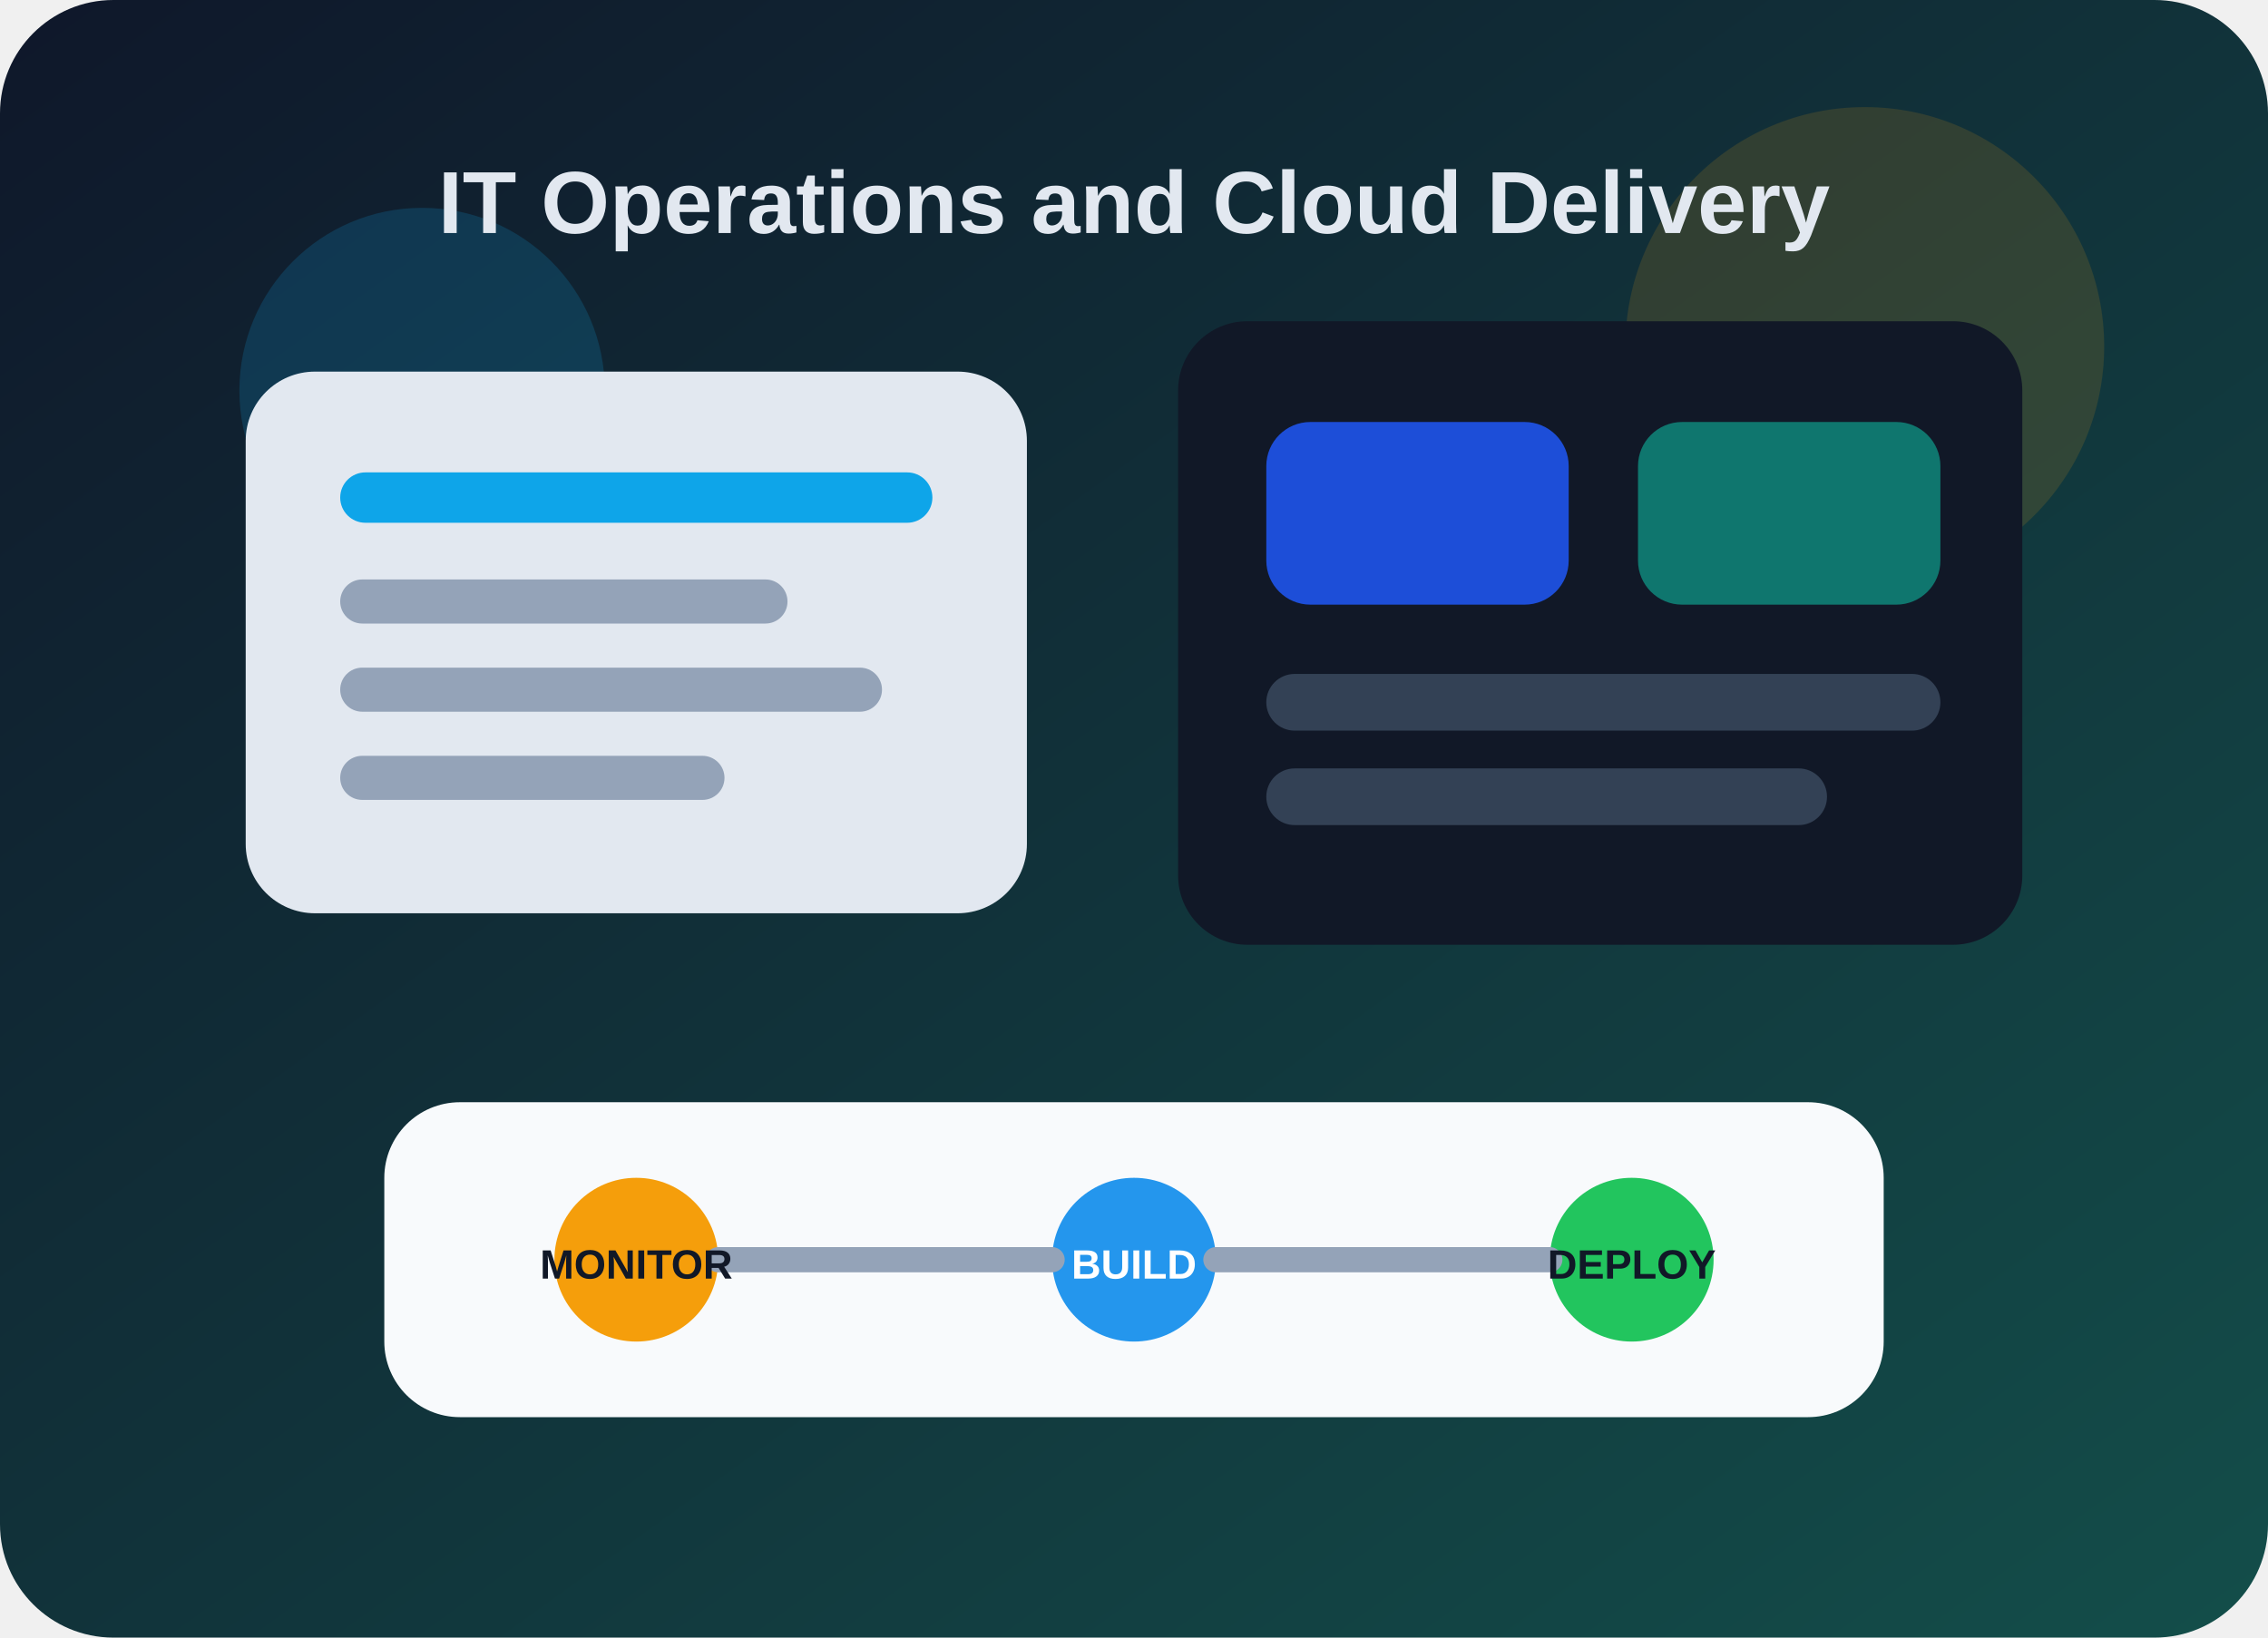
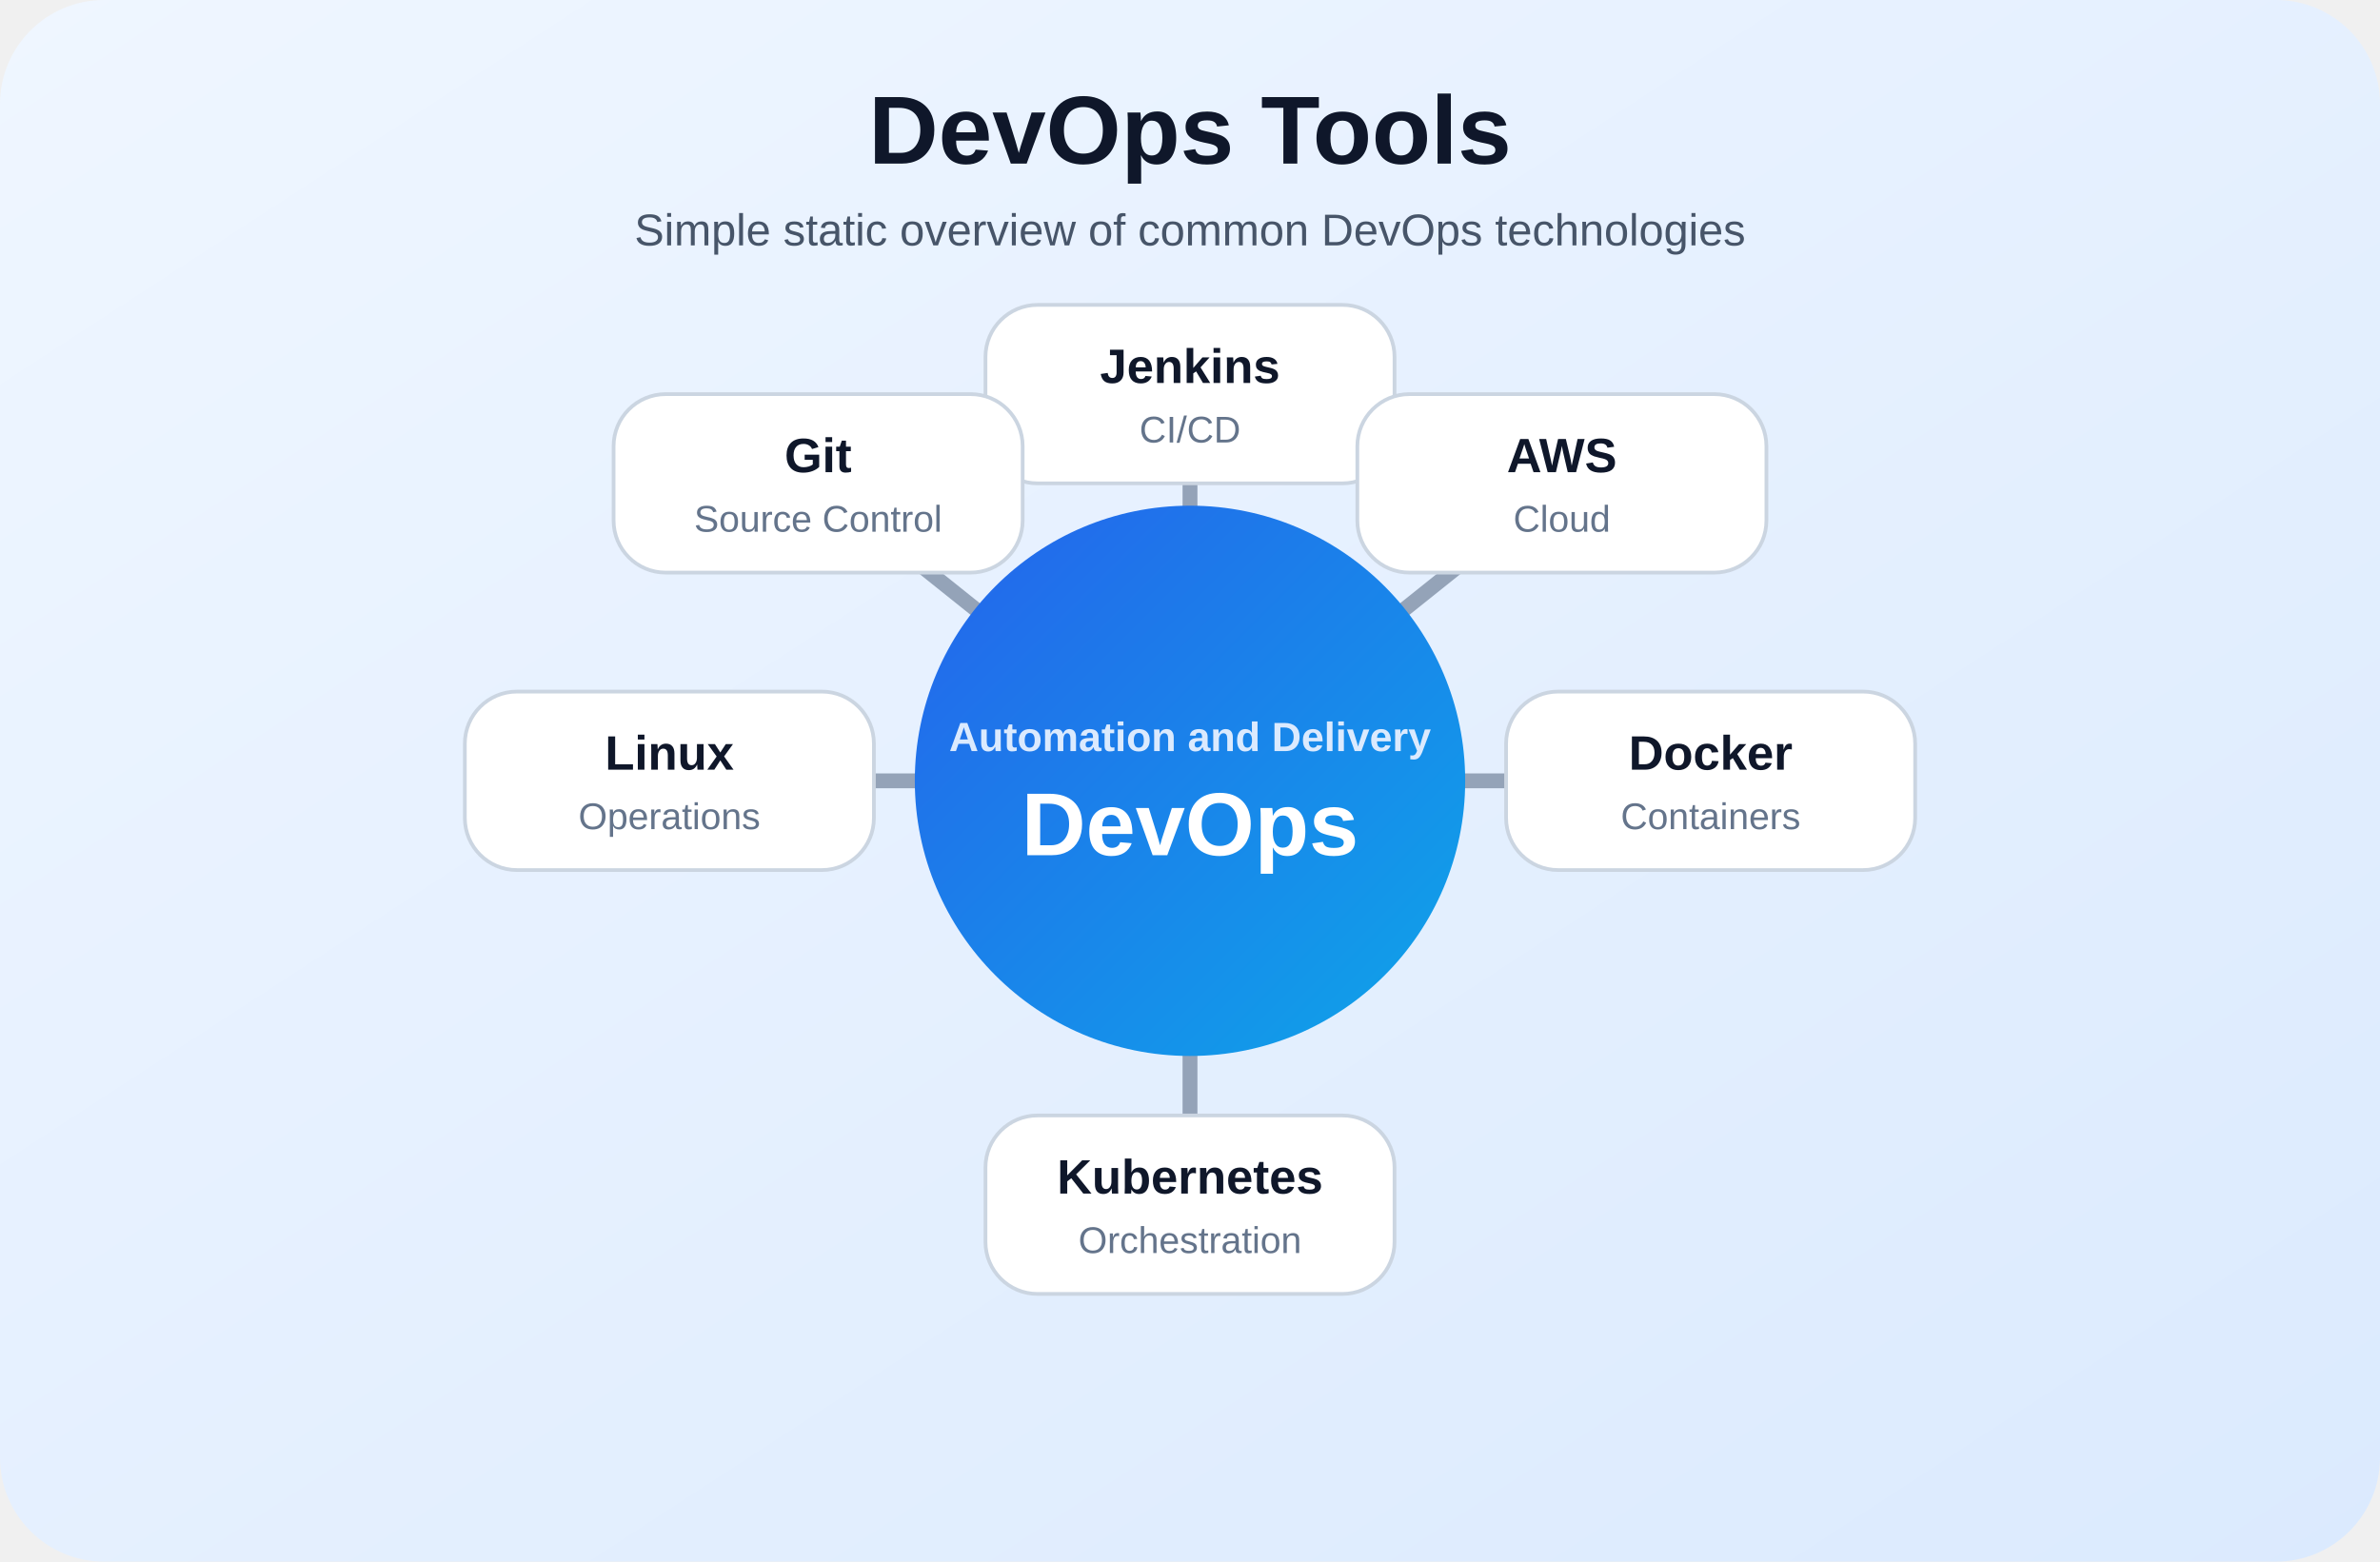
- <svg xmlns="http://www.w3.org/2000/svg" width="720" height="520" viewBox="0 0 720 520" role="img" aria-labelledby="title desc">
+ <svg xmlns="http://www.w3.org/2000/svg" width="640" height="420" viewBox="0 0 640 420" role="img" aria-labelledby="title desc">
  <defs>
-     <linearGradient id="opsBg" x1="0" x2="1" y1="0" y2="1">
-       <stop offset="0%" stop-color="#0f172a" />
-       <stop offset="100%" stop-color="#134e4a" />
+     <linearGradient id="bg" x1="0" y1="0" x2="1" y2="1">
+       <stop offset="0%" stop-color="#eff6ff" />
+       <stop offset="100%" stop-color="#dbeafe" />
    </linearGradient>
+     <linearGradient id="center" x1="0" y1="0" x2="1" y2="1">
+       <stop offset="0%" stop-color="#2563eb" />
+       <stop offset="100%" stop-color="#0ea5e9" />
+     </linearGradient>
+     <style>
+       .heading { font: 700 26px Arial, sans-serif; fill: #0f172a; }
+       .sub { font: 500 12px Arial, sans-serif; fill: #475569; }
+       .tool { font: 700 13px Arial, sans-serif; fill: #0f172a; }
+       .meta { font: 500 10px Arial, sans-serif; fill: #64748b; }
+       .center-title { font: 700 24px Arial, sans-serif; fill: #ffffff; }
+       .center-sub { font: 600 11px Arial, sans-serif; fill: #dbeafe; }
+     </style>
  </defs>
-   <rect width="720" height="520" rx="36" fill="url(#opsBg)" />
-   <circle cx="134" cy="124" r="58" fill="#0ea5e9" opacity="0.18" />
-   <circle cx="592" cy="110" r="76" fill="#f59e0b" opacity="0.14" />
-   <rect x="78" y="118" width="248" height="172" rx="22" fill="#e2e8f0" />
-   <rect x="108" y="150" width="188" height="16" rx="8" fill="#0ea5e9" />
-   <rect x="108" y="184" width="142" height="14" rx="7" fill="#94a3b8" />
-   <rect x="108" y="212" width="172" height="14" rx="7" fill="#94a3b8" />
-   <rect x="108" y="240" width="122" height="14" rx="7" fill="#94a3b8" />
-   <rect x="374" y="102" width="268" height="198" rx="22" fill="#111827" />
-   <rect x="402" y="134" width="96" height="58" rx="14" fill="#1d4ed8" />
-   <rect x="520" y="134" width="96" height="58" rx="14" fill="#0f766e" />
-   <rect x="402" y="214" width="214" height="18" rx="9" fill="#334155" />
-   <rect x="402" y="244" width="178" height="18" rx="9" fill="#334155" />
-   <rect x="122" y="350" width="476" height="100" rx="24" fill="#f8fafc" />
-   <circle cx="202" cy="400" r="26" fill="#f59e0b" />
-   <circle cx="360" cy="400" r="26" fill="#2496ed" />
-   <circle cx="518" cy="400" r="26" fill="#22c55e" />
-   <path d="M228 400h106" stroke="#94a3b8" stroke-width="8" stroke-linecap="round" />
-   <path d="M386 400h106" stroke="#94a3b8" stroke-width="8" stroke-linecap="round" />
-   <text x="360" y="74" text-anchor="middle" font-family="Arial, sans-serif" font-size="28" font-weight="700" fill="#e2e8f0">IT Operations and Cloud Delivery</text>
-   <text x="202" y="406" text-anchor="middle" font-family="Arial, sans-serif" font-size="13" font-weight="700" fill="#111827">MONITOR</text>
-   <text x="360" y="406" text-anchor="middle" font-family="Arial, sans-serif" font-size="13" font-weight="700" fill="#ffffff">BUILD</text>
-   <text x="518" y="406" text-anchor="middle" font-family="Arial, sans-serif" font-size="13" font-weight="700" fill="#111827">DEPLOY</text>
+   <rect width="640" height="420" rx="28" fill="url(#bg)" />
+   <text x="320" y="44" text-anchor="middle" class="heading">DevOps Tools</text>
+   <text x="320" y="66" text-anchor="middle" class="sub">Simple static overview of common DevOps technologies</text>
+   <g stroke="#94a3b8" stroke-width="4" stroke-linecap="round">
+     <line x1="320" y1="210" x2="320" y2="110" />
+     <line x1="320" y1="210" x2="320" y2="320" />
+     <line x1="320" y1="210" x2="180" y2="210" />
+     <line x1="320" y1="210" x2="460" y2="210" />
+     <line x1="320" y1="210" x2="220" y2="130" />
+     <line x1="320" y1="210" x2="420" y2="130" />
+   </g>
+   <circle cx="320" cy="210" r="74" fill="url(#center)" />
+   <text x="320" y="202" text-anchor="middle" class="center-sub">Automation and Delivery</text>
+   <text x="320" y="230" text-anchor="middle" class="center-title">DevOps</text>
+   <g>
+     <rect x="265" y="82" width="110" height="48" rx="14" fill="#ffffff" stroke="#cbd5e1" />
+     <text x="320" y="103" text-anchor="middle" class="tool">Jenkins</text>
+     <text x="320" y="119" text-anchor="middle" class="meta">CI/CD</text>
+     <rect x="125" y="186" width="110" height="48" rx="14" fill="#ffffff" stroke="#cbd5e1" />
+     <text x="180" y="207" text-anchor="middle" class="tool">Linux</text>
+     <text x="180" y="223" text-anchor="middle" class="meta">Operations</text>
+     <rect x="405" y="186" width="110" height="48" rx="14" fill="#ffffff" stroke="#cbd5e1" />
+     <text x="460" y="207" text-anchor="middle" class="tool">Docker</text>
+     <text x="460" y="223" text-anchor="middle" class="meta">Containers</text>
+     <rect x="265" y="300" width="110" height="48" rx="14" fill="#ffffff" stroke="#cbd5e1" />
+     <text x="320" y="321" text-anchor="middle" class="tool">Kubernetes</text>
+     <text x="320" y="337" text-anchor="middle" class="meta">Orchestration</text>
+     <rect x="165" y="106" width="110" height="48" rx="14" fill="#ffffff" stroke="#cbd5e1" />
+     <text x="220" y="127" text-anchor="middle" class="tool">Git</text>
+     <text x="220" y="143" text-anchor="middle" class="meta">Source Control</text>
+     <rect x="365" y="106" width="110" height="48" rx="14" fill="#ffffff" stroke="#cbd5e1" />
+     <text x="420" y="127" text-anchor="middle" class="tool">AWS</text>
+     <text x="420" y="143" text-anchor="middle" class="meta">Cloud</text>
+   </g>
</svg>
